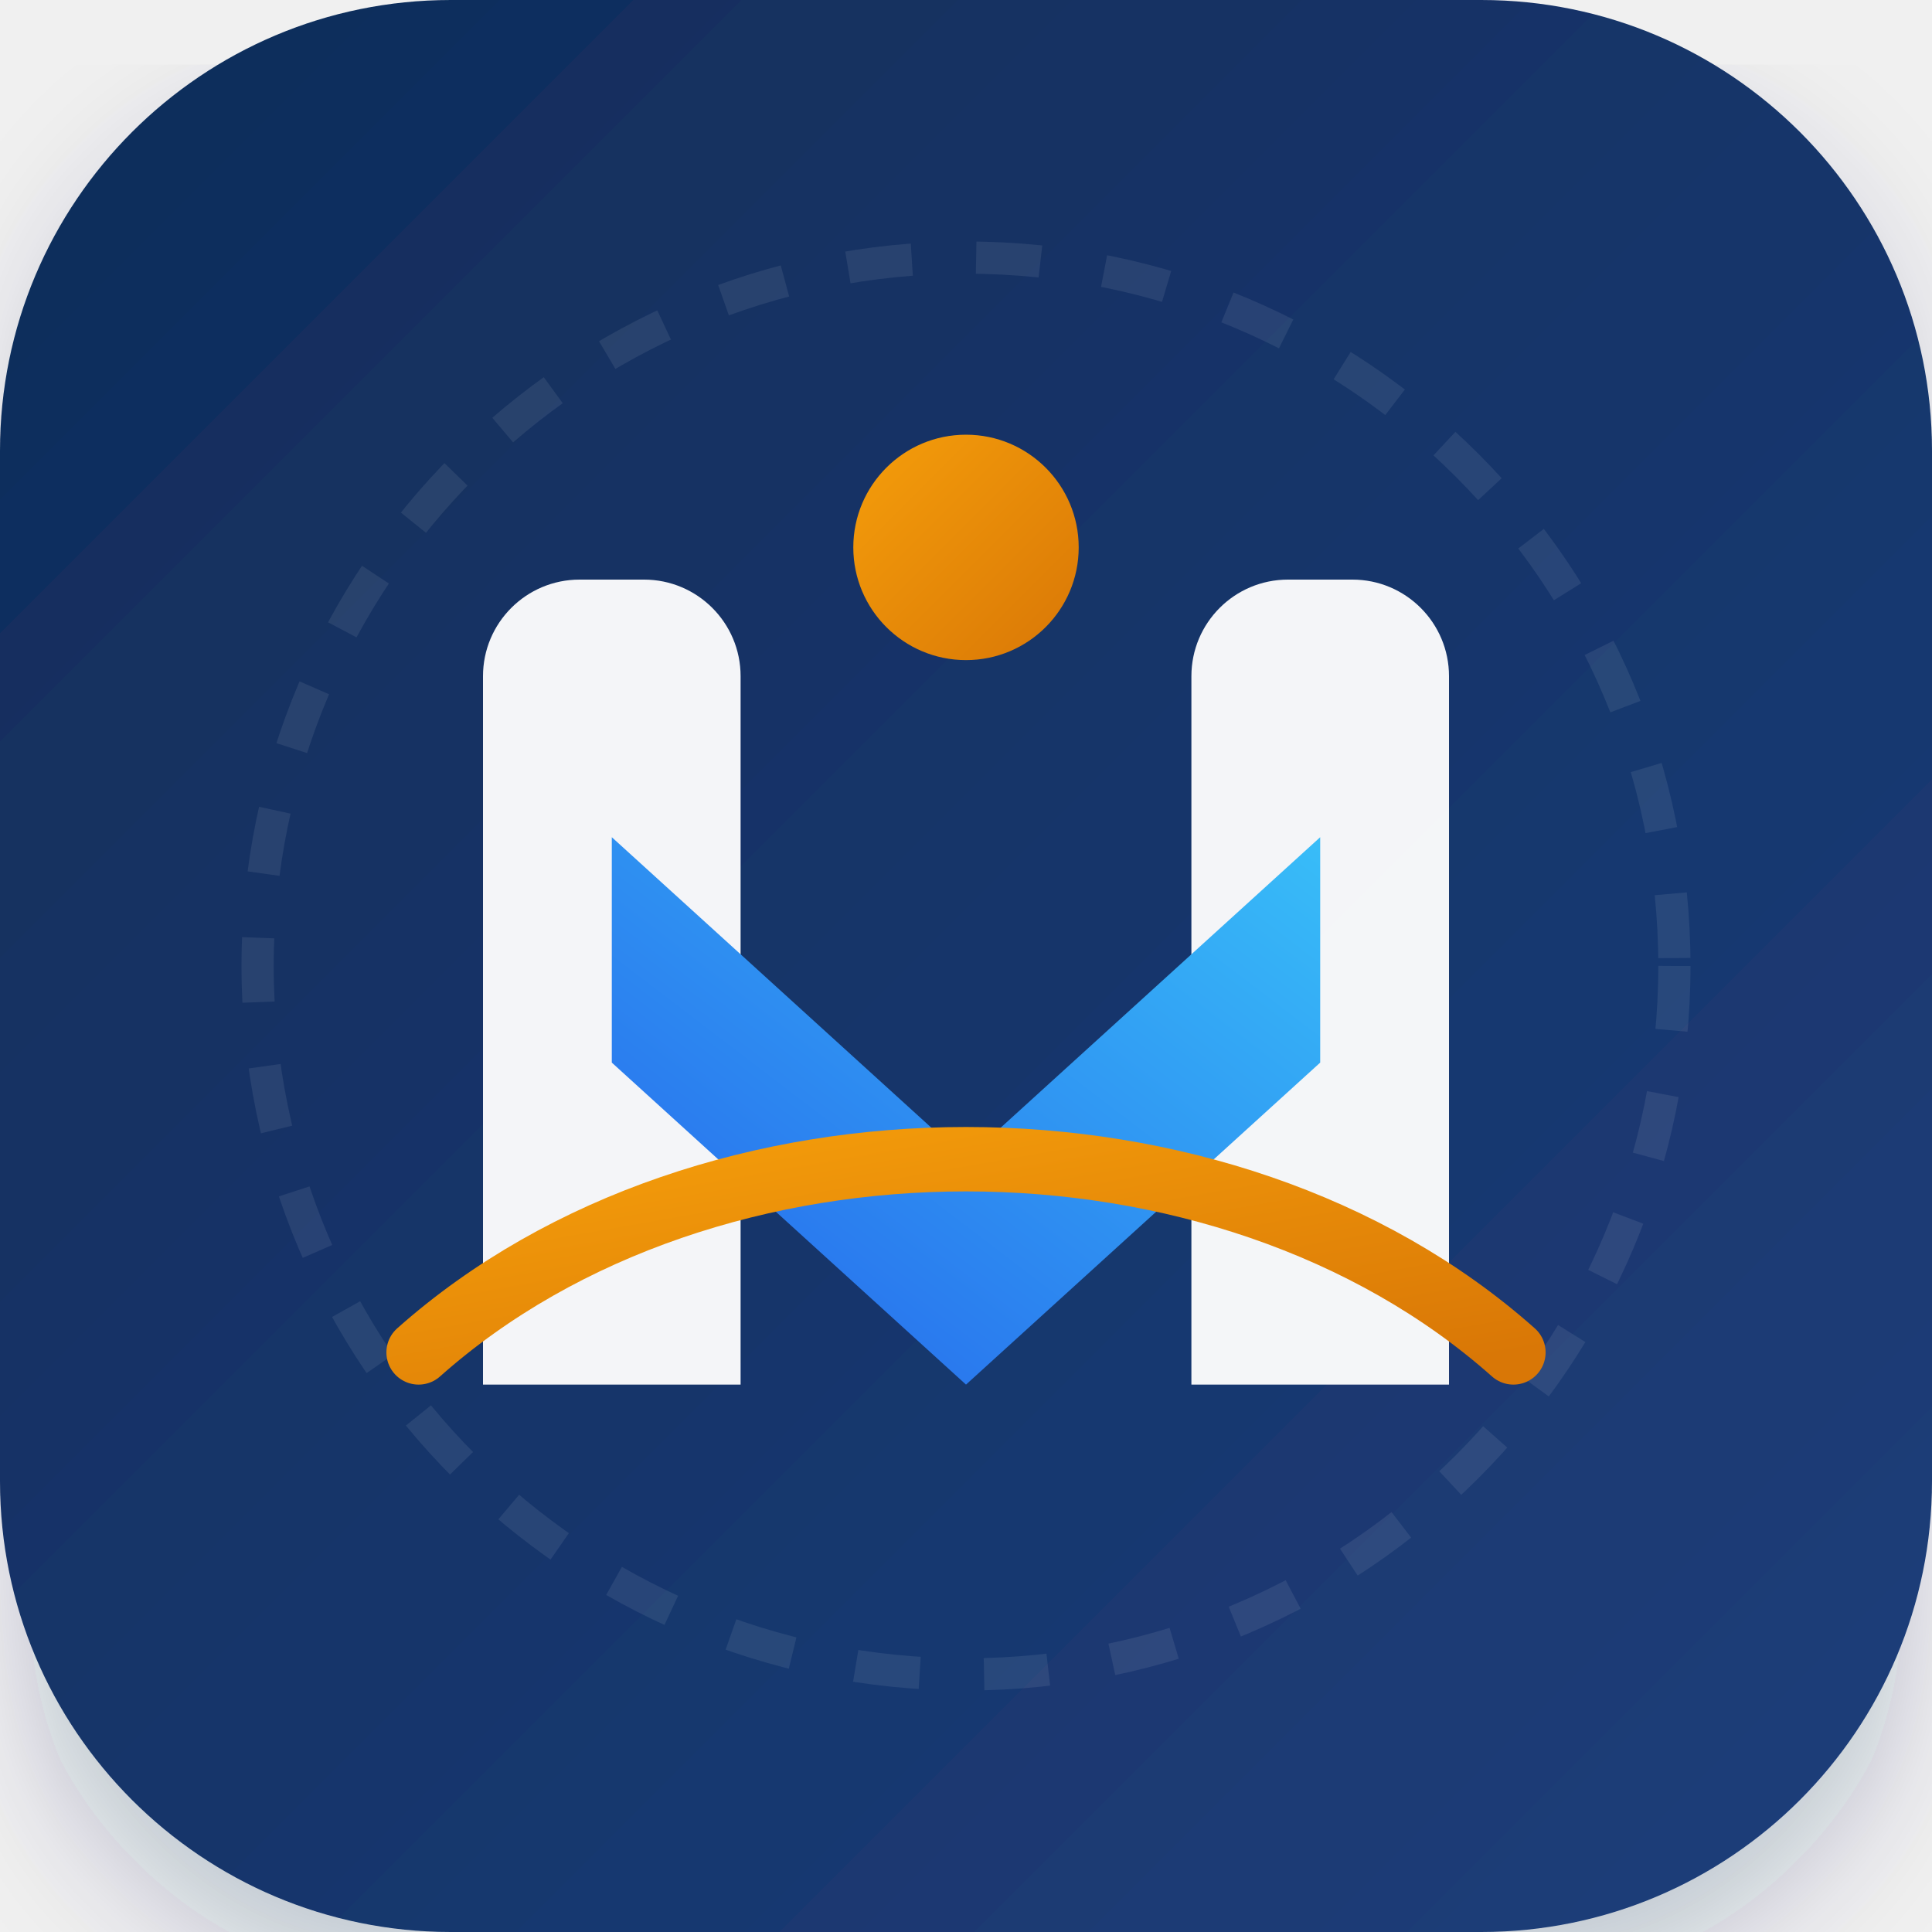
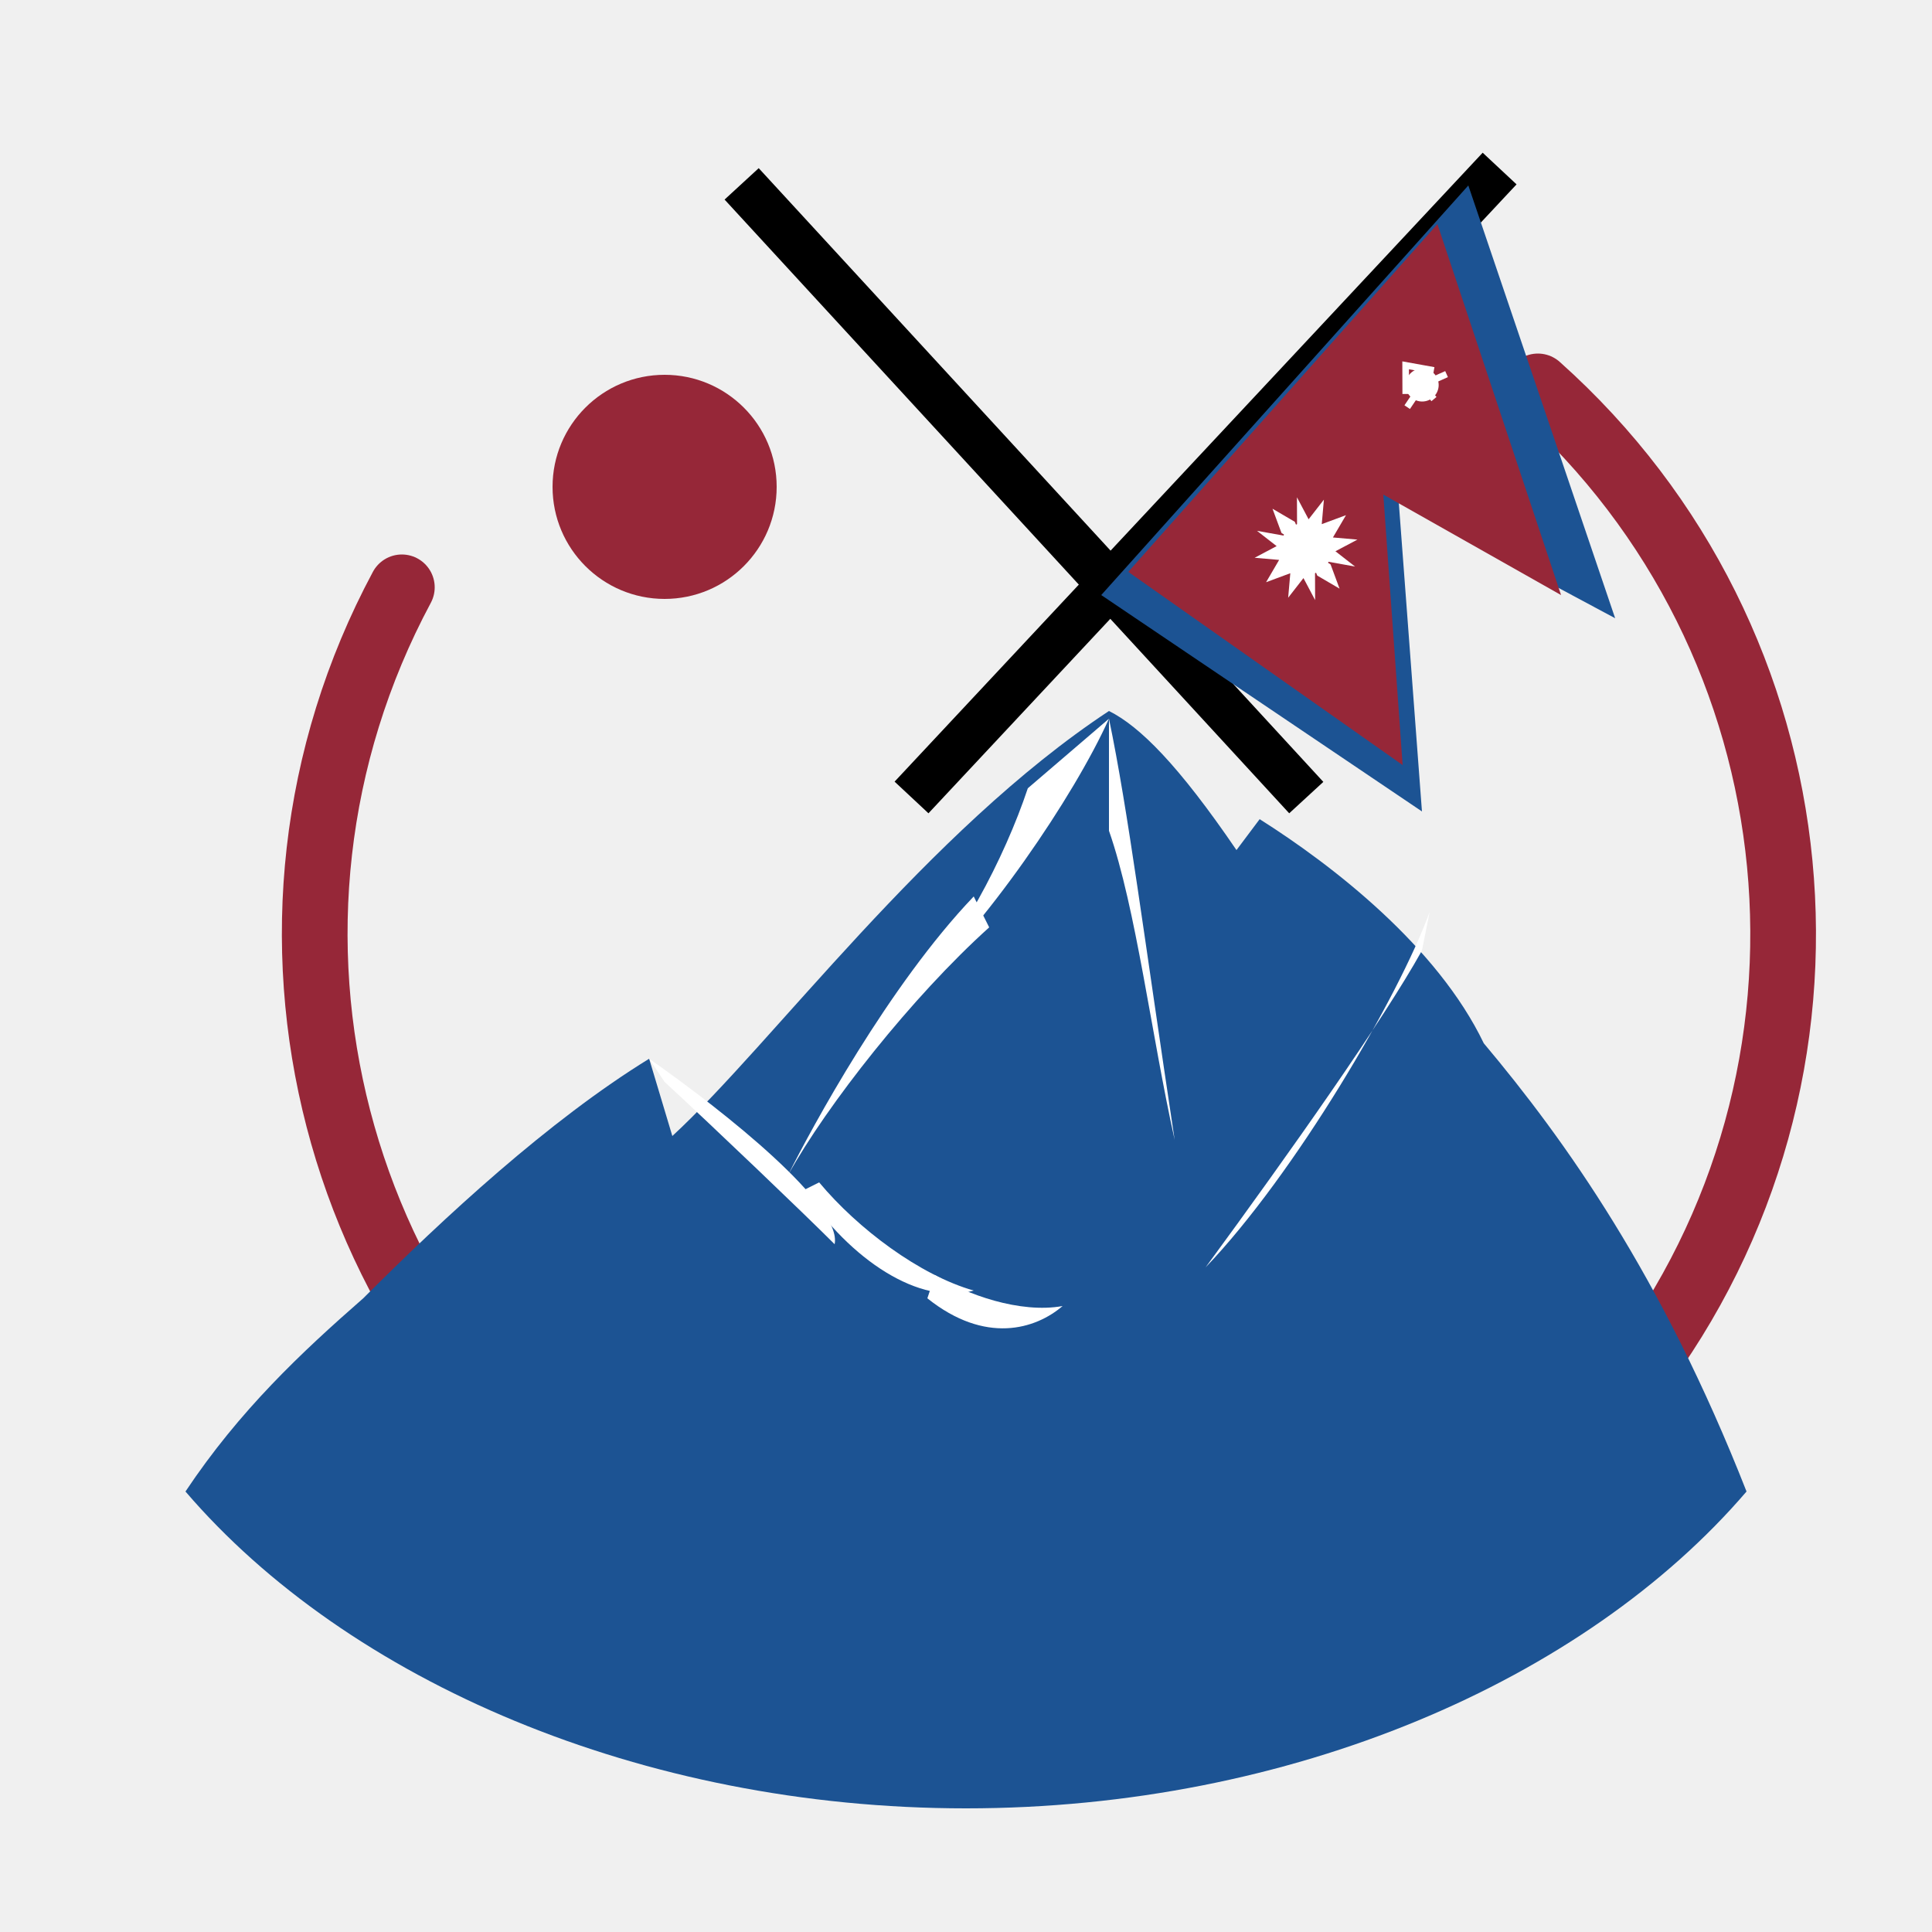
- <svg xmlns="http://www.w3.org/2000/svg" viewBox="0 0 120 120" fill="none">
+ <svg xmlns="http://www.w3.org/2000/svg" viewBox="0 0 500 500" fill="none">
  <defs>
-     <linearGradient id="mGrad1" x1="0%" y1="0%" x2="100%" y2="100%">
-       <stop offset="0%" stop-color="#0F2C59" />
-       <stop offset="100%" stop-color="#1E3E7B" />
-     </linearGradient>
-     <linearGradient id="mGrad2" x1="0%" y1="100%" x2="100%" y2="0%">
-       <stop offset="0%" stop-color="#2563EB" />
-       <stop offset="100%" stop-color="#38BDF8" />
-     </linearGradient>
-     <linearGradient id="goldGrad" x1="0%" y1="0%" x2="100%" y2="100%">
-       <stop offset="0%" stop-color="#F59E0B" />
-       <stop offset="100%" stop-color="#D97706" />
-     </linearGradient>
-     <filter id="subtleGlow" x="-10%" y="-10%" width="120%" height="120%">
-       <feDropShadow dx="0" dy="4" stdDeviation="4" flood-color="#0F2C59" flood-opacity="0.2" />
-     </filter>
+     <clipPath id="circleBounds">
+       <circle cx="250" cy="270" r="185" />
+     </clipPath>
  </defs>
-   <rect width="120" height="120" rx="28" fill="url(#mGrad1)" filter="url(#subtleGlow)" />
-   <circle cx="60" cy="60" r="44" stroke="rgba(255,255,255,0.08)" stroke-width="2" stroke-dasharray="4 4" />
-   <circle cx="60" cy="34" r="7" fill="url(#goldGrad)" />
-   <path d="M30 86V42C30 38.686 32.686 36 36 36H40C43.314 36 46 38.686 46 42V86H30Z" fill="#FFFFFF" fill-opacity="0.95" />
-   <path d="M74 86V42C74 38.686 76.686 36 80 36H84C87.314 36 90 38.686 90 42V86H74Z" fill="#FFFFFF" fill-opacity="0.95" />
-   <path d="M38 52L60 72L82 52L82 66L60 86L38 66V52Z" fill="url(#mGrad2)" />
-   <path d="M26 84C44 68 76 68 94 84" stroke="url(#goldGrad)" stroke-width="4" stroke-linecap="round" />
+   <path d="M 104 152 A 190 190 0 1 0 398 100" stroke="#962738" stroke-width="17" stroke-linecap="round" fill="none" />
+   <circle cx="172" cy="126" r="29" fill="#962738" />
+   <line x1="240" y1="202" x2="384" y2="48" stroke="#000000" stroke-width="12" stroke-linecap="square" />
+   <line x1="334" y1="202" x2="196" y2="52" stroke="#000000" stroke-width="12" stroke-linecap="square" />
+   <path d="M 285 154 L 380 48 L 418 160 L 362 130 L 368 210 Z" fill="#1C5393" />
+   <path d="M 292 148 L 372 58 L 404 154 L 358 128 L 363 198 Z" fill="#962738" />
+   <g transform="translate(365, 96) rotate(-40) scale(0.95)">
+     <path d="M -12 0 A 12 12 0 0 0 12 0 A 9.5 9.5 0 0 1 -12 0 Z" fill="#FFFFFF" />
+     <circle cx="0" cy="5" r="4.5" fill="#FFFFFF" />
+     <path d="M -5 4 L 0 -2 L 5 4 M -7 7 L 0 5 L 7 7 M 0 10 L 0 5" stroke="#FFFFFF" stroke-width="1.8" />
+   </g>
+   <g transform="translate(338, 142) rotate(-40) scale(0.9)">
+     <circle cx="0" cy="0" r="7.5" fill="#FFFFFF" />
+     <path d="M 0 -15 L 2.5 -8 L 0 0 L -2.5 -8 Z              M 7.5 -13 L 6 -6 L 0 0 L 2.5 -7 Z              M 13 -7.5 L 8 -2.5 L 0 0 L 6 -6 Z              M 15 0 L 8 2.5 L 0 0 L 8 -2.5 Z              M 13 7.5 L 6 6 L 0 0 L 8 2.5 Z              M 7.5 13 L 2.5 7 L 0 0 L 6 6 Z              M 0 15 L -2.5 8 L 0 0 L 2.5 8 Z              M -7.5 13 L -6 6 L 0 0 L -2.5 7 Z              M -13 7.5 L -8 2.5 L 0 0 L -6 6 Z              M -15 0 L -8 -2.5 L 0 0 L -8 2.5 Z              M -13 -7.5 L -6 -6 L 0 0 L -8 -2.5 Z              M -7.5 -13 L -2.5 -7 L 0 0 L -6 -6 Z" fill="#FFFFFF" />
+   </g>
+   <path d="M 94 336            C 115 315, 142 290, 168 274            L 174 294            C 200 270, 240 215, 287 184            C 295 188, 305 198, 320 220            L 326 212            C 345 224, 372 245, 384 270            C 405 295, 430 330, 452 386            C 410 435, 334 468, 250 468            C 166 468, 90 435, 48 386            C 62 365, 78 350, 94 336 Z" fill="#1C5393" />
+   <path d="M 287 186            C 278 206, 255 240, 235 258            C 248 245, 260 222, 266 204            Z" fill="#FFFFFF" />
+   <path d="M 287 186            C 292 210, 296 242, 304 295            C 298 268, 294 235, 287 215            Z" fill="#FFFFFF" />
+   <path d="M 252 232            C 230 255, 210 292, 204 304            C 214 286, 236 258, 256 240            Z" fill="#FFFFFF" />
+   <path d="M 370 236            C 362 258, 335 304, 312 328            C 334 298, 358 264, 368 246            Z" fill="#FFFFFF" />
+   <path d="M 208 308            C 220 326, 238 338, 252 334            C 238 330, 222 318, 212 306            Z" fill="#FFFFFF" />
+   <path d="M 240 336            C 255 348, 268 344, 275 338            C 264 340, 250 335, 242 330            Z" fill="#FFFFFF" />
+   <path d="M 168 274            C 188 288, 218 312, 216 322            C 208 314, 185 292, 172 280            Z" fill="#FFFFFF" />
</svg>
